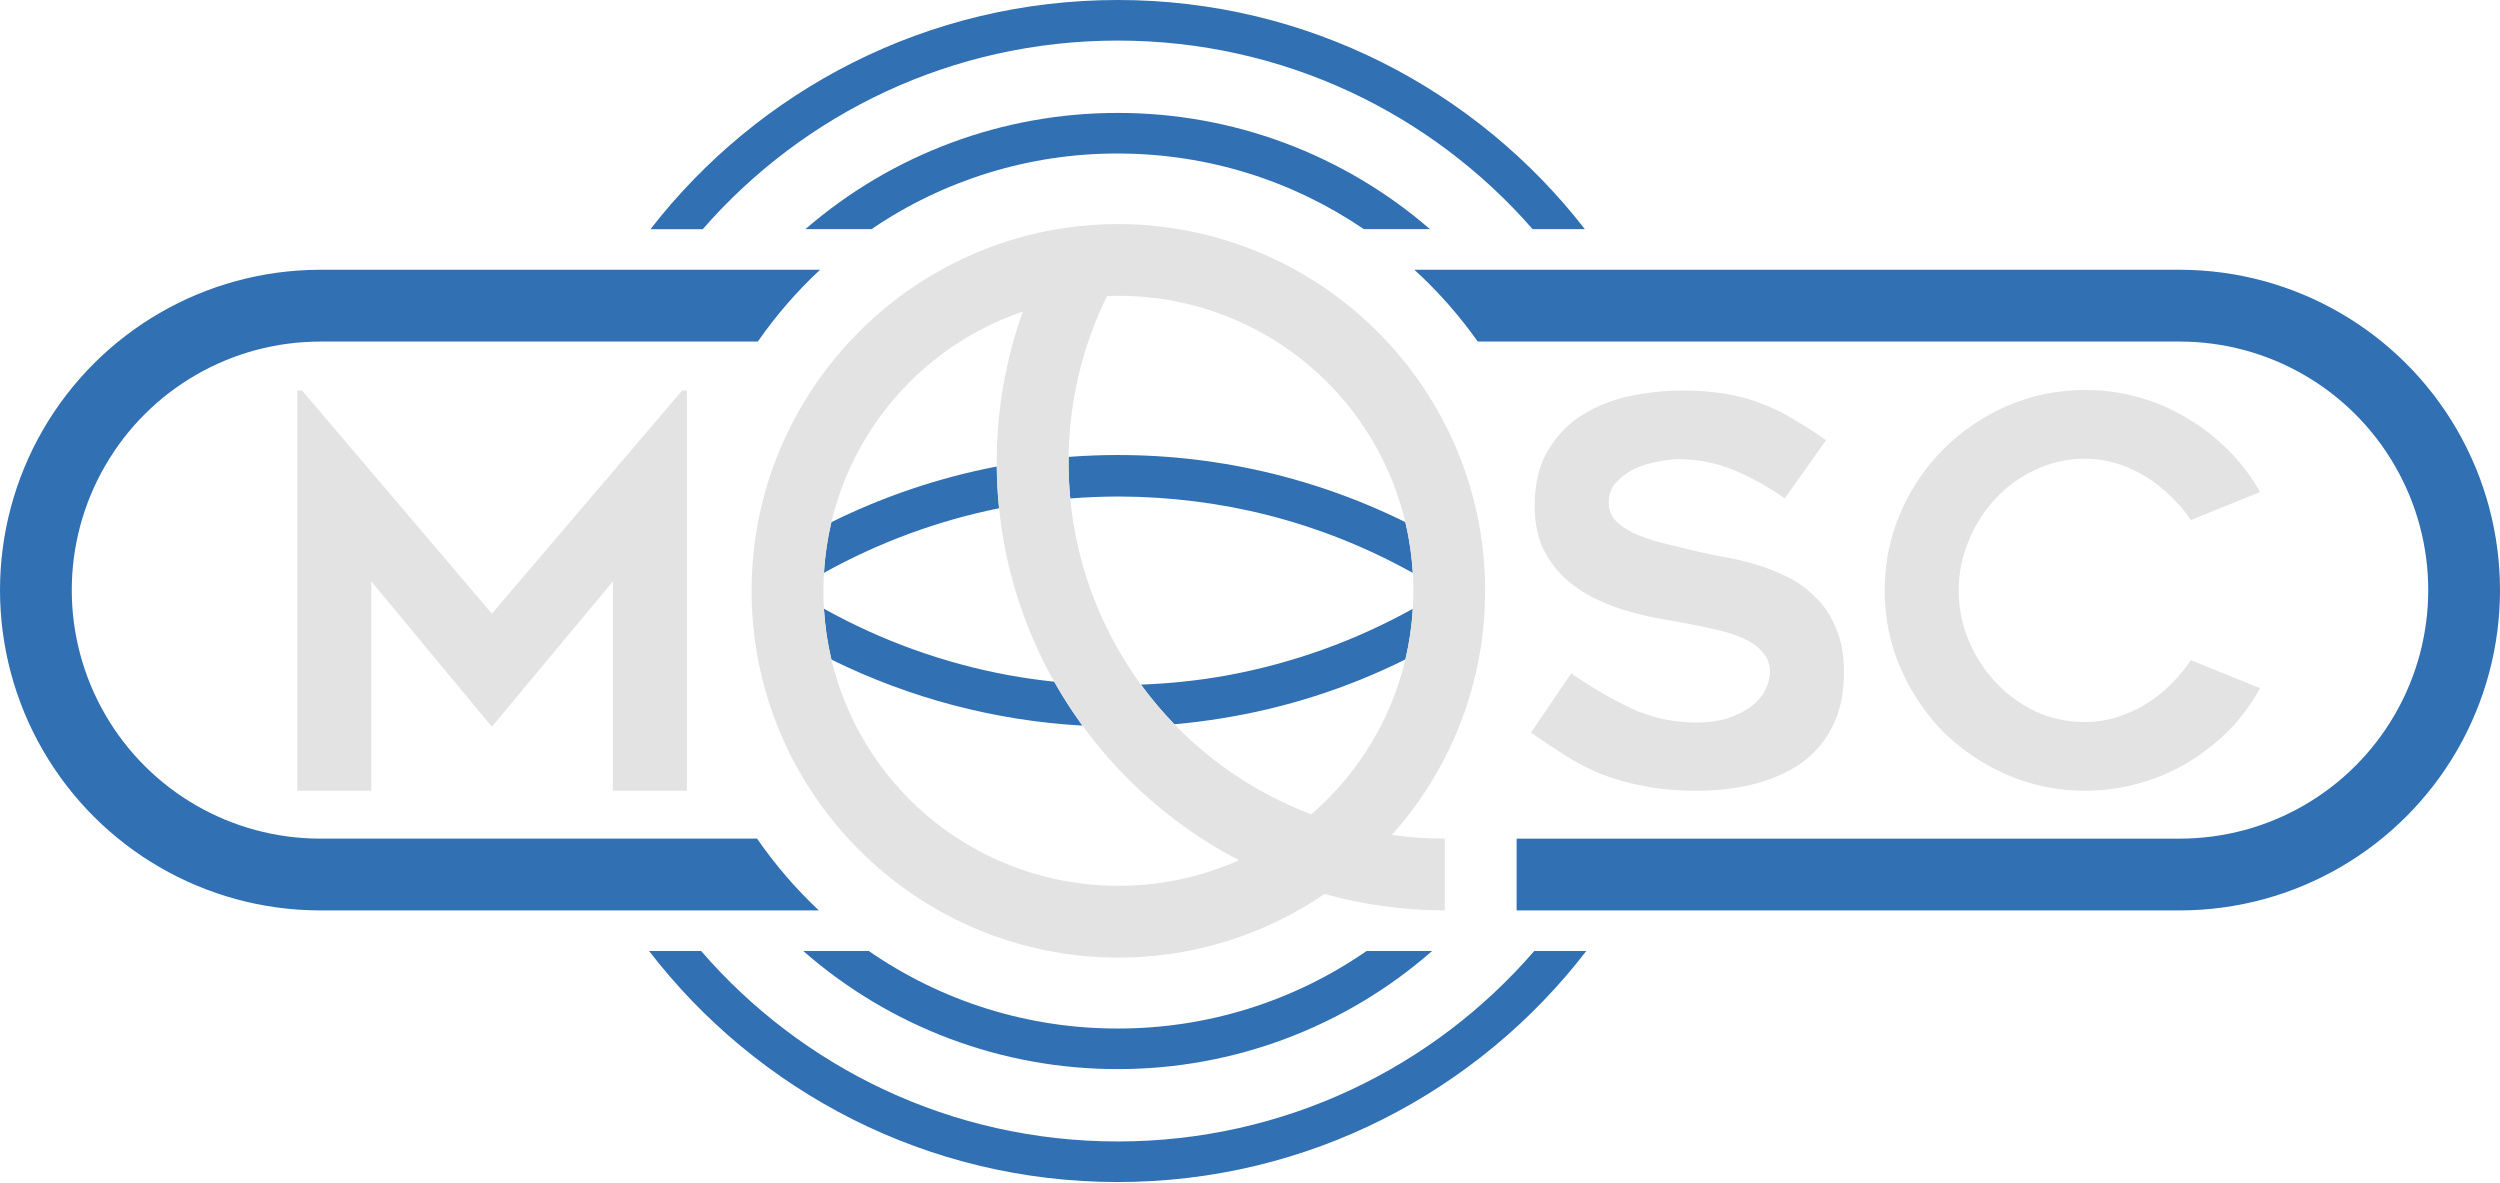
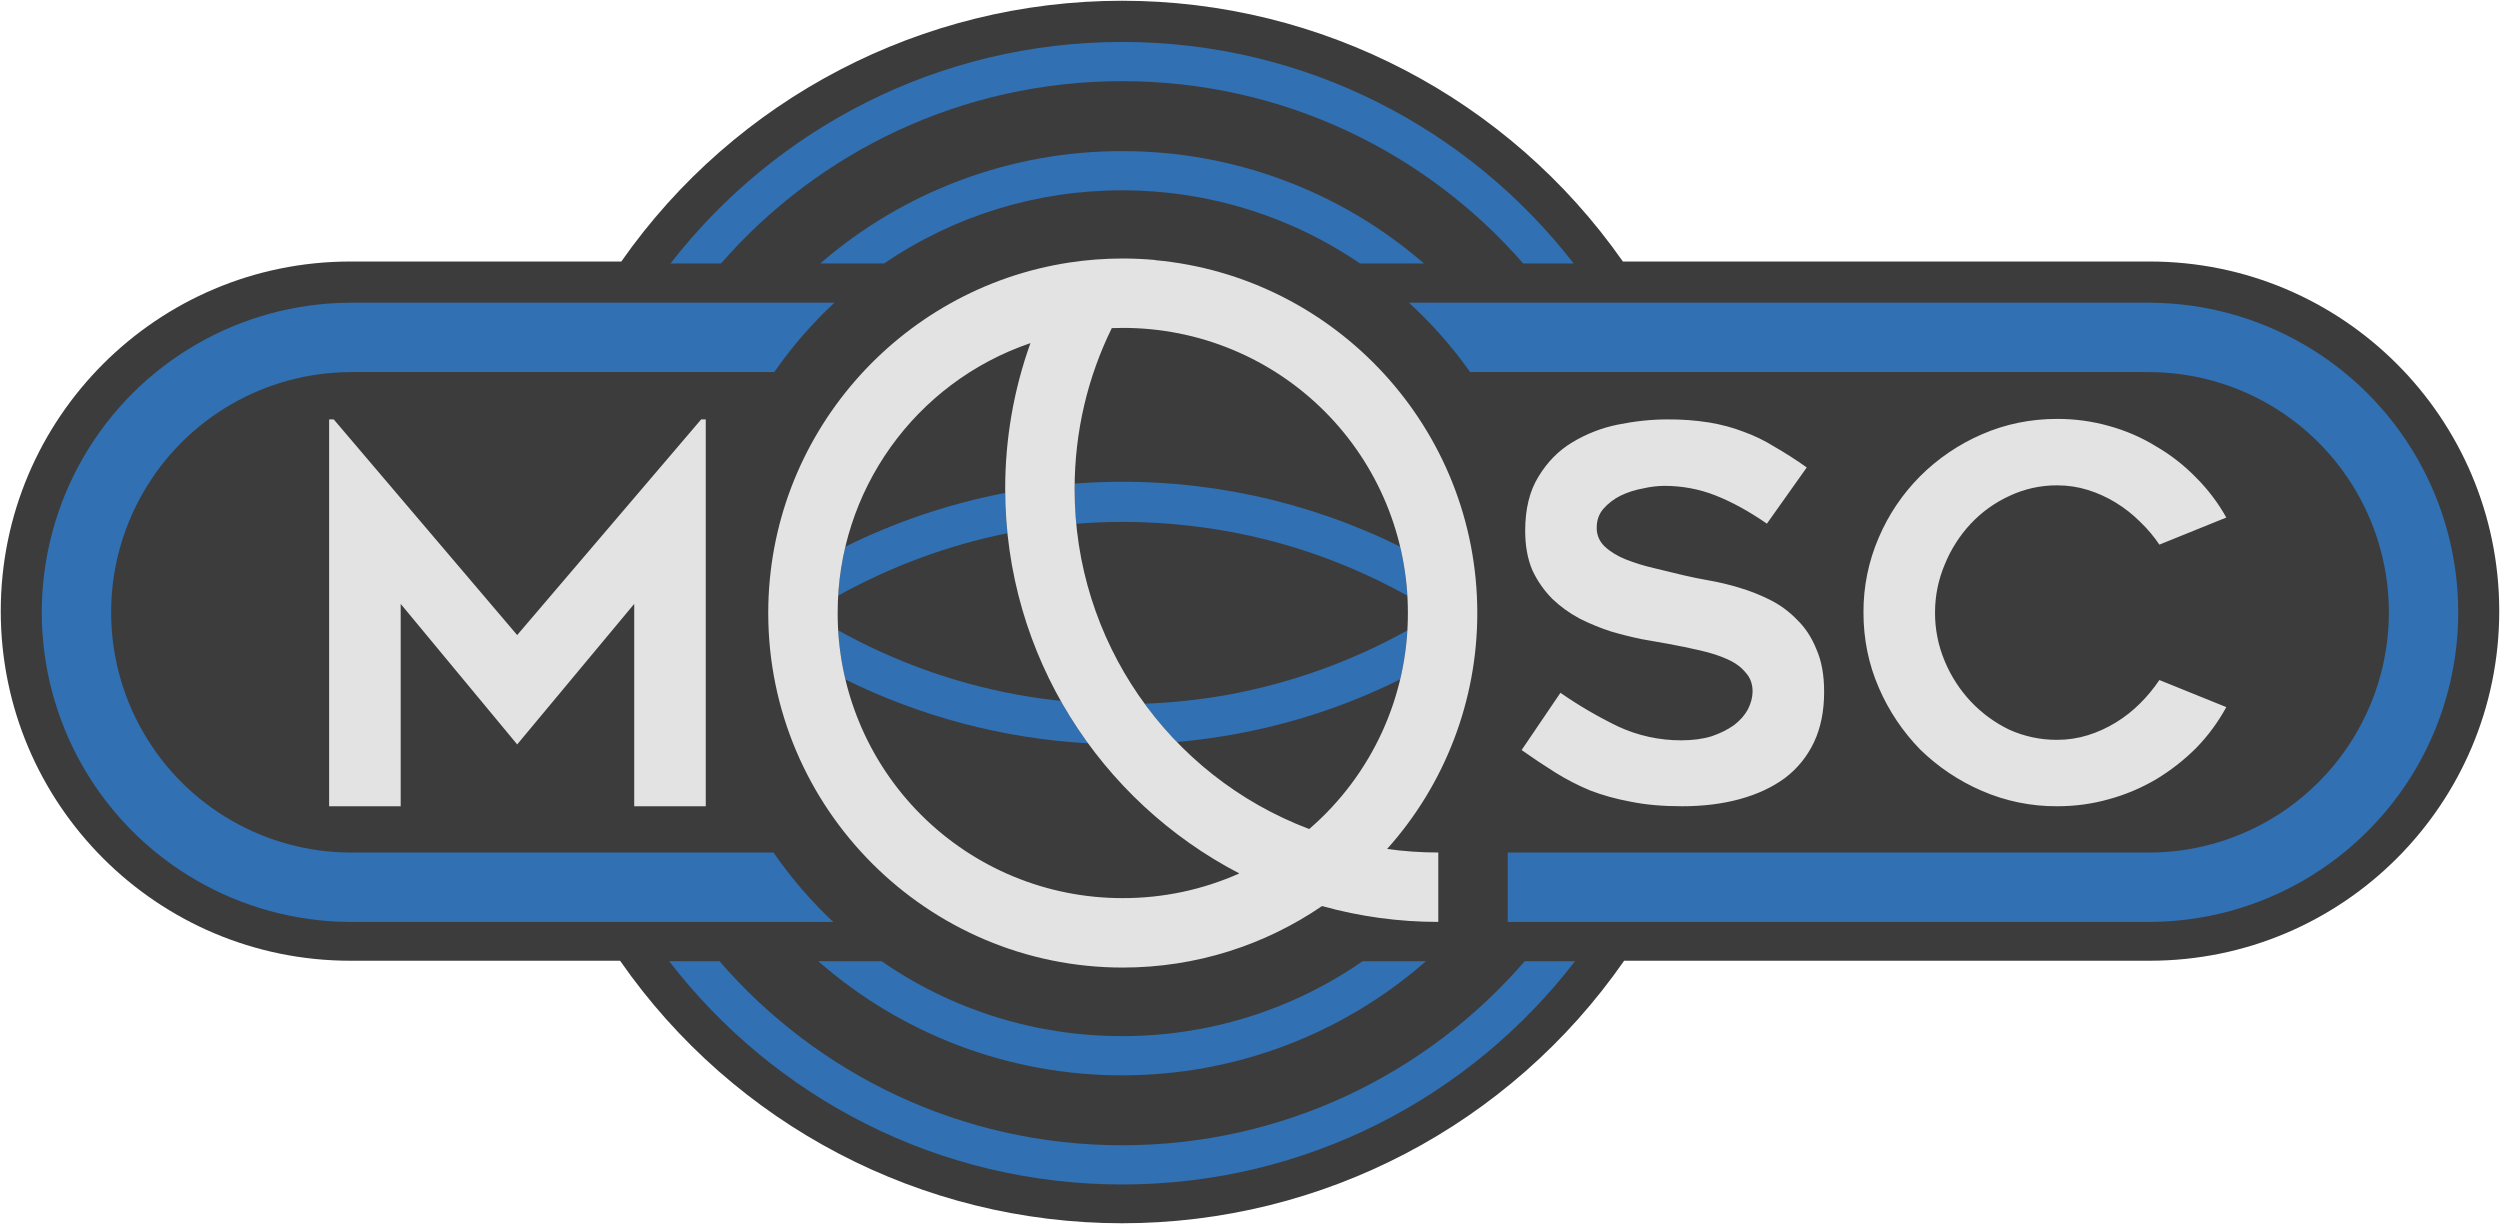
- <svg xmlns="http://www.w3.org/2000/svg" width="605.268" height="286.179" viewBox="0 0 160.144 75.718">
-   <path d="M-191.33 464.148a30.5 30.5 0 0 0 20.14 7.565 30.5 30.5 0 0 0 20.14-7.565h-4.197a27.9 27.9 0 0 1-15.943 4.965 27.9 27.9 0 0 1-15.943-4.965z" fill="#3070b3" fill-opacity="1" stroke-width="1.6" stroke-miterlimit="10" opacity="1" transform="translate(242.786 -403.229)" />
-   <path d="M-201.208 464.148c6.924 8.997 17.8 14.799 30.018 14.799s23.093-5.802 30.018-14.799h-3.334c-6.463 7.474-16.017 12.2-26.684 12.2s-20.22-4.726-26.683-12.2zM-152.285 442.227a39 39 0 0 1-11.804 4.248c-1.842.339-3.724.54-5.61.609a24 24 0 0 0 2.14 2.539q1.488-.13 2.961-.369a41 41 0 0 0 11.836-3.783q.375-1.577.477-3.244M-190.006 442.223c.066 1.114.228 2.203.479 3.257a41.6 41.6 0 0 0 16.081 4.23q-.985-1.351-1.81-2.814a38 38 0 0 1-2.929-.419 38.7 38.7 0 0 1-11.82-4.254M-178.937 433.113a41.6 41.6 0 0 0-10.592 3.564 19 19 0 0 0-.477 3.247 39 39 0 0 1 11.217-4.138q-.135-1.32-.148-2.673M-172.596 432.4q-.87.03-1.739.096l-.003.348q0 1.172.11 2.315a41 41 0 0 1 3.081-.125c3.252.006 6.514.413 9.57 1.192a38.6 38.6 0 0 1 9.291 3.703 19 19 0 0 0-.477-3.254 41.5 41.5 0 0 0-19.832-4.274zM-152.186 420.508a28.4 28.4 0 0 1 4.06 4.6h44.965v.001a15.91 15.91 0 0 1 13.787 7.961 15.91 15.91 0 0 1 0 15.92 15.91 15.91 0 0 1-13.787 7.96h-42.474v4.598h42.542A20.53 20.53 0 0 0-85.39 451.29a20.53 20.53 0 0 0 0-20.52 20.53 20.53 0 0 0-17.703-10.26v-.001zM-222.334 420.508v.002a20.53 20.53 0 0 0-17.704 10.26 20.53 20.53 0 0 0 0 20.52 20.53 20.53 0 0 0 17.703 10.258h32.003a28.5 28.5 0 0 1-3.957-4.599h-27.978a15.91 15.91 0 0 1-13.787-7.959 15.91 15.91 0 0 1 0-15.92 15.91 15.91 0 0 1 13.787-7.96v-.003h28.027a28.4 28.4 0 0 1 3.988-4.6h-32.015zM-171.19 410.463a30.5 30.5 0 0 0-20.004 7.445h4.234a27.9 27.9 0 0 1 15.77-4.845c5.85 0 11.28 1.787 15.77 4.845h4.235a30.5 30.5 0 0 0-20.005-7.445" fill="#3070b3" fill-opacity="1" stroke-width="1.6" stroke-miterlimit="10" opacity="1" transform="translate(242.786 -403.229)" />
-   <path d="M-171.19 403.229c-12.165 0-22.998 5.75-29.927 14.68h3.347c6.46-7.406 15.97-12.081 26.58-12.081s20.12 4.675 26.58 12.08h3.346c-6.928-8.929-17.761-14.68-29.926-14.68" fill="#3070b3" fill-opacity="1" stroke-width="1.6" stroke-miterlimit="10" opacity="1" transform="translate(242.786 -403.229)" />
-   <path d="M-171.146 417.58q-1.814.002-3.555.27c-11.27 1.72-19.94 11.485-19.94 23.225 0 12.948 10.547 23.496 23.495 23.496 4.891 0 9.44-1.505 13.206-4.076a28.6 28.6 0 0 0 7.704 1.05v-4.599q-1.728-.001-3.392-.235a23.4 23.4 0 0 0 5.977-15.636c0-12.223-9.4-22.293-21.344-23.385l.008-.01a24 24 0 0 0-2.158-.1zm0 4.6a18.86 18.86 0 0 1 18.895 18.895 18.84 18.84 0 0 1-6.54 14.316 24.07 24.07 0 0 1-15.546-22.547c0-3.826.885-7.44 2.464-10.65q.362-.014.727-.014m-6.12 1.008a28.6 28.6 0 0 0-1.672 9.656c0 11.075 6.306 20.705 15.516 25.49a18.9 18.9 0 0 1-7.724 1.635 18.86 18.86 0 0 1-18.894-18.894 18.86 18.86 0 0 1 12.773-17.887m68.045 5.023q-2.641 0-4.978 1.016a13.2 13.2 0 0 0-4.098 2.777 13 13 0 0 0-2.744 4.063 12.35 12.35 0 0 0-1.016 4.979q0 2.641 1.016 4.978a13.5 13.5 0 0 0 2.744 4.098 13.5 13.5 0 0 0 4.098 2.743 12.35 12.35 0 0 0 4.978 1.016q1.794 0 3.454-.474a12.8 12.8 0 0 0 3.116-1.32 14 14 0 0 0 2.642-2.066 12.4 12.4 0 0 0 1.998-2.71l-4.436-1.795a10.2 10.2 0 0 1-1.288 1.558 8.7 8.7 0 0 1-1.591 1.253 8.2 8.2 0 0 1-1.863.847 6.8 6.8 0 0 1-2.032.305 7.6 7.6 0 0 1-3.184-.677 8.7 8.7 0 0 1-2.54-1.863 8.9 8.9 0 0 1-1.727-2.676 8.2 8.2 0 0 1-.643-3.217q0-1.659.643-3.183a8.8 8.8 0 0 1 1.728-2.71 8.2 8.2 0 0 1 2.54-1.829 7.3 7.3 0 0 1 3.183-.71q1.05-.001 2.032.304a8.2 8.2 0 0 1 1.863.847 8.7 8.7 0 0 1 1.591 1.253q.745.711 1.288 1.524l4.436-1.795a12 12 0 0 0-1.998-2.642 12.3 12.3 0 0 0-2.642-2.066 12 12 0 0 0-3.116-1.355 12.5 12.5 0 0 0-3.454-.473m-114.52.033v25.637h4.742V440.47l7.721 9.313 7.756-9.313v13.411h4.741v-25.637h-.305l-12.192 14.292-12.157-14.292zm88.68 0q-1.56 0-3.251.34a9.4 9.4 0 0 0-3.048 1.184q-1.355.812-2.236 2.27-.88 1.42-.88 3.59 0 1.49.474 2.607a6.7 6.7 0 0 0 1.32 1.897q.814.78 1.83 1.32 1.015.508 2.065.847 1.05.305 2.033.508.981.17 1.727.305 1.118.203 2.133.44 1.05.237 1.795.576.78.34 1.22.88.473.51.473 1.254 0 .575-.304 1.185-.305.575-.915 1.05-.61.44-1.49.745-.88.27-2.032.27a9.9 9.9 0 0 1-4.165-.914 28.6 28.6 0 0 1-3.828-2.235l-2.573 3.793a48 48 0 0 0 2.235 1.49q1.083.678 2.303 1.186 1.219.474 2.675.744 1.491.306 3.42.305 2.1 0 3.828-.474t2.98-1.388a6.36 6.36 0 0 0 1.93-2.371q.678-1.422.678-3.353 0-1.66-.508-2.81-.474-1.185-1.287-1.965a6.5 6.5 0 0 0-1.795-1.32 12.3 12.3 0 0 0-2.066-.813 17 17 0 0 0-1.998-.475 30 30 0 0 1-1.66-.338 129 129 0 0 0-1.964-.475 13 13 0 0 1-1.863-.575q-.846-.339-1.388-.847a1.65 1.65 0 0 1-.542-1.253q0-.745.44-1.253.474-.542 1.152-.88.71-.339 1.49-.475a6.6 6.6 0 0 1 1.388-.169q1.795 0 3.42.643 1.627.644 3.388 1.863l2.641-3.725a26 26 0 0 0-2.167-1.389 10.5 10.5 0 0 0-2.032-.982q-1.05-.405-2.27-.61a17 17 0 0 0-2.777-.203" fill="#e3e3e3" fill-opacity="1" stroke-width="1.6" stroke-miterlimit="10" opacity="1" transform="translate(242.786 -403.229)" />
+ <svg xmlns="http://www.w3.org/2000/svg" width="626.19" height="306.587" viewBox="0 0 165.68 81.118" version="1.1" id="svg4">
+   <defs id="defs4" />
+   <path id="circle18-2-8" style="fill:#3c3c3c;fill-opacity:1;stroke:none;stroke-width:0.1;stroke-miterlimit:10;stroke-dasharray:none;stroke-opacity:1;paint-order:markers fill stroke" d="M 74.363,0.05 A 40.509,40.509 0 0 0 41.175,17.331 H 23.219 A 23.169,23.169 0 0 0 0.05,40.5 23.169,23.169 0 0 0 23.219,63.67 H 41.094 a 40.509,40.509 0 0 0 33.27,17.398 40.509,40.509 0 0 0 33.27,-17.398 h 34.827 5.2e-4 A 23.169,23.169 0 0 0 165.63,40.5 23.169,23.169 0 0 0 142.46,17.331 h -34.908 A 40.509,40.509 0 0 0 74.363,0.05 Z" />
+   <path d="m 54.224,63.699 a 30.5,30.5 0 0 0 20.14,7.565 30.5,30.5 0 0 0 20.14,-7.565 h -4.197 a 27.9,27.9 0 0 1 -15.943,4.965 27.9,27.9 0 0 1 -15.943,-4.965 z" fill="#3070b3" fill-opacity="1" stroke-width="1.6" stroke-miterlimit="10" opacity="1" id="path1" />
+   <path d="m 44.346,63.699 c 6.924,8.997 17.8,14.799 30.018,14.799 12.218,0 23.093,-5.802 30.018,-14.799 h -3.334 c -6.463,7.474 -16.017,12.2 -26.684,12.2 -10.667,0 -20.22,-4.726 -26.683,-12.2 z m 48.923,-21.921 a 39,39 0 0 1 -11.804,4.248 c -1.842,0.339 -3.724,0.54 -5.61,0.609 a 24,24 0 0 0 2.14,2.539 q 1.488,-0.13 2.961,-0.369 a 41,41 0 0 0 11.836,-3.783 q 0.375,-1.577 0.477,-3.244 m -37.721,-0.004 c 0.066,1.114 0.228,2.203 0.479,3.257 a 41.6,41.6 0 0 0 16.081,4.23 q -0.985,-1.351 -1.81,-2.814 a 38,38 0 0 1 -2.929,-0.419 38.7,38.7 0 0 1 -11.82,-4.254 m 11.068,-9.11 a 41.6,41.6 0 0 0 -10.592,3.564 19,19 0 0 0 -0.477,3.247 39,39 0 0 1 11.217,-4.138 q -0.135,-1.32 -0.148,-2.673 m 6.341,-0.713 q -0.87,0.03 -1.739,0.096 l -0.003,0.348 q 0,1.172 0.11,2.315 a 41,41 0 0 1 3.081,-0.125 c 3.252,0.006 6.514,0.413 9.57,1.192 a 38.6,38.6 0 0 1 9.291,3.703 19,19 0 0 0 -0.477,-3.254 41.5,41.5 0 0 0 -19.832,-4.274 z m 20.41,-11.892 a 28.4,28.4 0 0 1 4.06,4.6 h 44.965 v 0.001 a 15.91,15.91 0 0 1 13.787,7.961 15.91,15.91 0 0 1 0,15.92 15.91,15.91 0 0 1 -13.787,7.96 H 99.919 v 4.598 h 42.542 a 20.53,20.53 0 0 0 17.703,-10.258 20.53,20.53 0 0 0 0,-20.52 20.53,20.53 0 0 0 -17.703,-10.26 v -0.001 z m -70.148,0 v 0.002 a 20.53,20.53 0 0 0 -17.704,10.26 20.53,20.53 0 0 0 0,20.52 20.53,20.53 0 0 0 17.703,10.258 h 32.003 a 28.5,28.5 0 0 1 -3.957,-4.599 h -27.978 a 15.91,15.91 0 0 1 -13.787,-7.959 15.91,15.91 0 0 1 0,-15.92 15.91,15.91 0 0 1 13.787,-7.96 v -0.003 h 28.027 a 28.4,28.4 0 0 1 3.988,-4.6 h -32.015 z m 51.144,-10.045 a 30.5,30.5 0 0 0 -20.004,7.445 h 4.234 a 27.9,27.9 0 0 1 15.77,-4.845 c 5.85,0 11.28,1.787 15.77,4.845 h 4.235 a 30.5,30.5 0 0 0 -20.005,-7.445" fill="#3070b3" fill-opacity="1" stroke-width="1.6" stroke-miterlimit="10" opacity="1" id="path2" />
+   <path d="m 74.364,2.78 c -12.165,0 -22.998,5.75 -29.927,14.68 h 3.347 c 6.46,-7.406 15.97,-12.081 26.58,-12.081 10.61,0 20.12,4.675 26.58,12.08 h 3.346 C 97.362,8.53 86.529,2.779 74.364,2.779" fill="#3070b3" fill-opacity="1" stroke-width="1.6" stroke-miterlimit="10" opacity="1" id="path3" />
+   <path d="m 74.408,17.131 q -1.814,0.002 -3.555,0.27 c -11.27,1.72 -19.94,11.485 -19.94,23.225 0,12.948 10.547,23.496 23.495,23.496 4.891,0 9.44,-1.505 13.206,-4.076 a 28.6,28.6 0 0 0 7.704,1.05 v -4.599 q -1.728,-10e-4 -3.392,-0.235 a 23.4,23.4 0 0 0 5.977,-15.636 c 0,-12.223 -9.4,-22.293 -21.344,-23.385 l 0.008,-0.01 a 24,24 0 0 0 -2.158,-0.1 z m 0,4.6 a 18.86,18.86 0 0 1 18.895,18.895 18.84,18.84 0 0 1 -6.54,14.316 24.07,24.07 0 0 1 -15.546,-22.547 c 0,-3.826 0.885,-7.44 2.464,-10.65 q 0.362,-0.014 0.727,-0.014 m -6.12,1.008 a 28.6,28.6 0 0 0 -1.672,9.656 c 0,11.075 6.306,20.705 15.516,25.49 a 18.9,18.9 0 0 1 -7.724,1.635 18.86,18.86 0 0 1 -18.894,-18.894 18.86,18.86 0 0 1 12.773,-17.887 m 68.045,5.023 q -2.641,0 -4.978,1.016 a 13.2,13.2 0 0 0 -4.098,2.777 13,13 0 0 0 -2.744,4.063 12.35,12.35 0 0 0 -1.016,4.979 q 0,2.641 1.016,4.978 a 13.5,13.5 0 0 0 2.744,4.098 13.5,13.5 0 0 0 4.098,2.743 12.35,12.35 0 0 0 4.978,1.016 q 1.794,0 3.454,-0.474 a 12.8,12.8 0 0 0 3.116,-1.32 14,14 0 0 0 2.642,-2.066 12.4,12.4 0 0 0 1.998,-2.71 l -4.436,-1.795 a 10.2,10.2 0 0 1 -1.288,1.558 8.7,8.7 0 0 1 -1.591,1.253 8.2,8.2 0 0 1 -1.863,0.847 6.8,6.8 0 0 1 -2.032,0.305 7.6,7.6 0 0 1 -3.184,-0.677 8.7,8.7 0 0 1 -2.54,-1.863 8.9,8.9 0 0 1 -1.727,-2.676 8.2,8.2 0 0 1 -0.643,-3.217 q 0,-1.659 0.643,-3.183 a 8.8,8.8 0 0 1 1.728,-2.71 8.2,8.2 0 0 1 2.54,-1.829 7.3,7.3 0 0 1 3.183,-0.71 q 1.05,-10e-4 2.032,0.304 a 8.2,8.2 0 0 1 1.863,0.847 8.7,8.7 0 0 1 1.591,1.253 q 0.745,0.711 1.288,1.524 l 4.436,-1.795 a 12,12 0 0 0 -1.998,-2.642 12.3,12.3 0 0 0 -2.642,-2.066 12,12 0 0 0 -3.116,-1.355 12.5,12.5 0 0 0 -3.454,-0.473 m -114.52,0.033 v 25.637 h 4.742 v -13.411 l 7.721,9.313 7.756,-9.313 v 13.411 h 4.741 v -25.637 h -0.305 l -12.192,14.292 -12.157,-14.292 z m 88.68,0 q -1.56,0 -3.251,0.34 a 9.4,9.4 0 0 0 -3.048,1.184 q -1.355,0.812 -2.236,2.27 -0.88,1.42 -0.88,3.59 0,1.49 0.474,2.607 a 6.7,6.7 0 0 0 1.32,1.897 q 0.814,0.78 1.83,1.32 1.015,0.508 2.065,0.847 1.05,0.305 2.033,0.508 0.981,0.17 1.727,0.305 1.118,0.203 2.133,0.44 1.05,0.237 1.795,0.576 0.78,0.34 1.22,0.88 0.473,0.51 0.473,1.254 0,0.575 -0.304,1.185 -0.305,0.575 -0.915,1.05 -0.61,0.44 -1.49,0.745 -0.88,0.27 -2.032,0.27 a 9.9,9.9 0 0 1 -4.165,-0.914 28.6,28.6 0 0 1 -3.828,-2.235 l -2.573,3.793 a 48,48 0 0 0 2.235,1.49 q 1.083,0.678 2.303,1.186 1.219,0.474 2.675,0.744 1.491,0.306 3.42,0.305 2.1,0 3.828,-0.474 1.728,-0.474 2.98,-1.388 a 6.36,6.36 0 0 0 1.93,-2.371 q 0.678,-1.422 0.678,-3.353 0,-1.66 -0.508,-2.81 -0.474,-1.185 -1.287,-1.965 a 6.5,6.5 0 0 0 -1.795,-1.32 12.3,12.3 0 0 0 -2.066,-0.813 17,17 0 0 0 -1.998,-0.475 30,30 0 0 1 -1.66,-0.338 129,129 0 0 0 -1.964,-0.475 13,13 0 0 1 -1.863,-0.575 q -0.846,-0.339 -1.388,-0.847 a 1.65,1.65 0 0 1 -0.542,-1.253 q 0,-0.745 0.44,-1.253 0.474,-0.542 1.152,-0.88 0.71,-0.339 1.49,-0.475 a 6.6,6.6 0 0 1 1.388,-0.169 q 1.795,0 3.42,0.643 1.627,0.644 3.388,1.863 l 2.641,-3.725 a 26,26 0 0 0 -2.167,-1.389 10.5,10.5 0 0 0 -2.032,-0.982 q -1.05,-0.405 -2.27,-0.61 a 17,17 0 0 0 -2.777,-0.203" fill="#e3e3e3" fill-opacity="1" stroke-width="1.6" stroke-miterlimit="10" opacity="1" id="path4" />
</svg>
